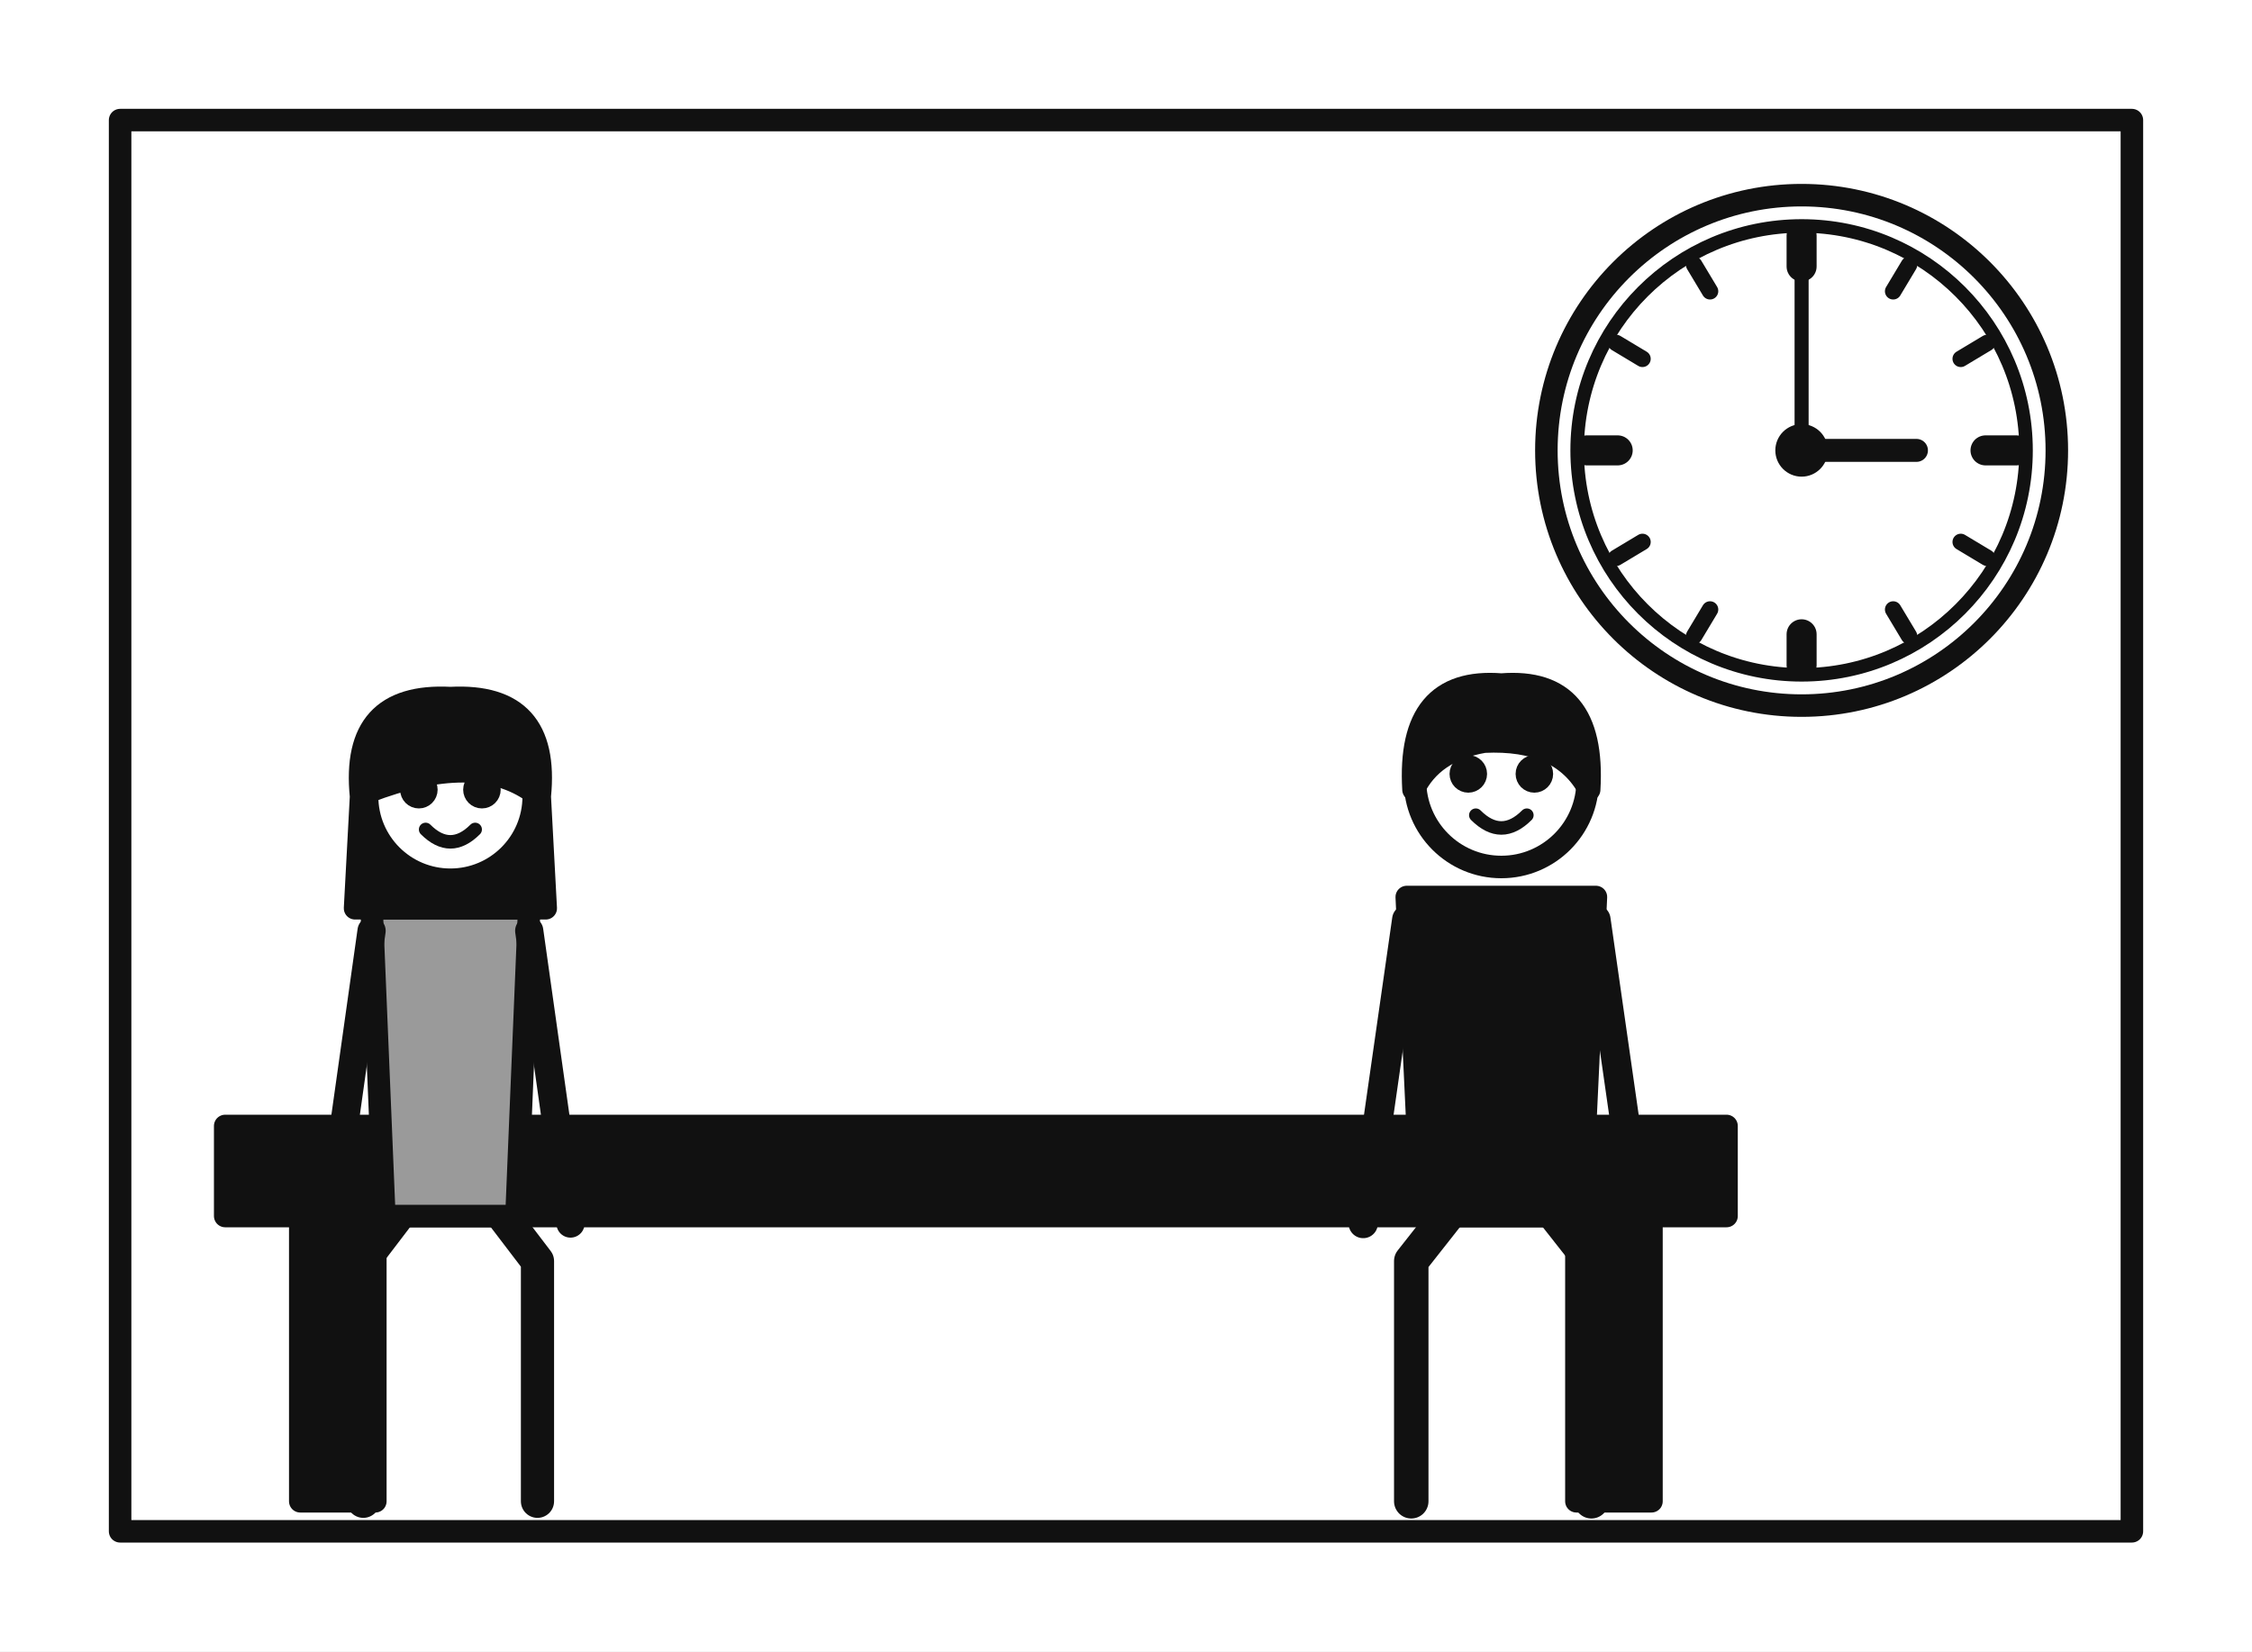
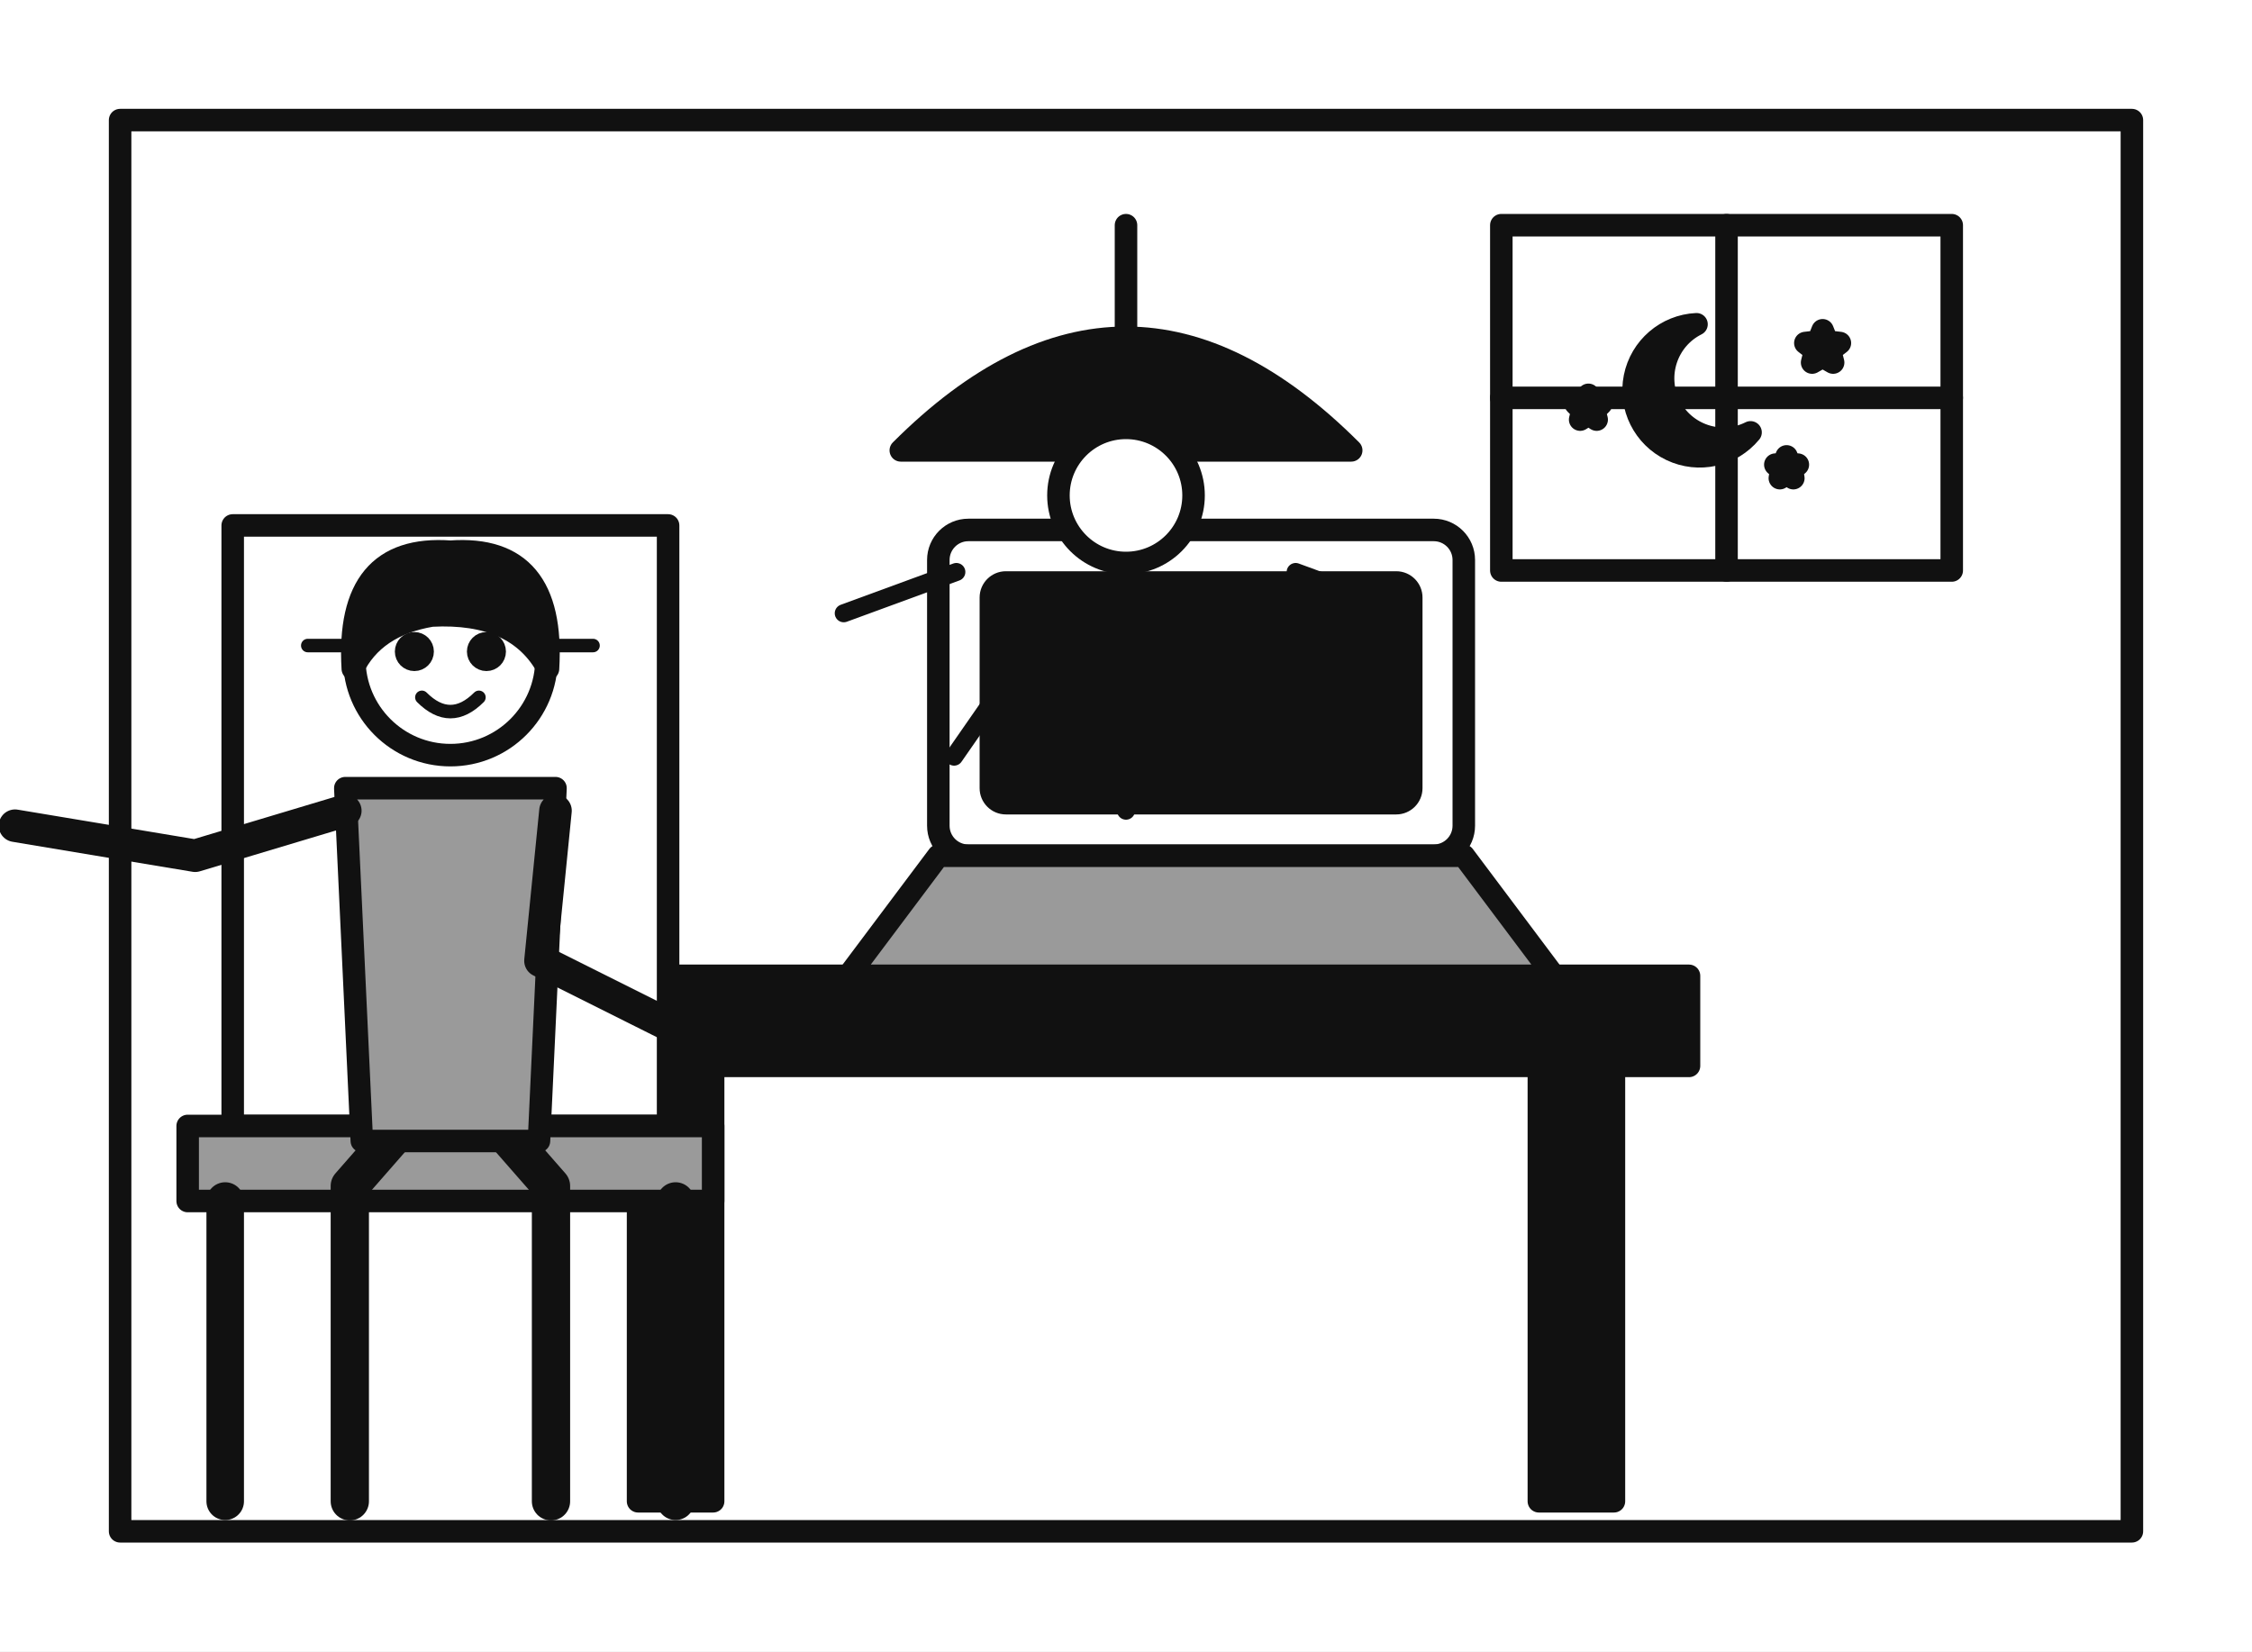
<svg xmlns="http://www.w3.org/2000/svg" viewBox="0 0 300 220">
  <style>.g{fill:none;stroke:#111;stroke-width:3;stroke-linecap:round;stroke-linejoin:round}.p{fill:#fff;stroke:#111;stroke-width:3;stroke-linejoin:round;stroke-linecap:round}.h{fill:#111;stroke:#111;stroke-width:3;stroke-linejoin:round;stroke-linecap:round}.a{fill:#9a9a9a;stroke:#111;stroke-width:3;stroke-linejoin:round;stroke-linecap:round}.t{fill:none;stroke:#111;stroke-width:1.8;stroke-linecap:round;stroke-linejoin:round}.w{fill:none;stroke:#fff;stroke-width:2.2;stroke-linecap:round}.m{fill:#d8342c;stroke:#111;stroke-width:3;stroke-linejoin:round}.hijau{fill:#3a9d4a;stroke:#111;stroke-width:3;stroke-linejoin:round}.biru{fill:#2f6fd6;stroke:#111;stroke-width:3;stroke-linejoin:round}.kuning{fill:#f2c230;stroke:#111;stroke-width:3;stroke-linejoin:round}.birutua{fill:#1c3470;stroke:#111;stroke-width:3;stroke-linejoin:round}.n{fill:#fff;stroke:none}text{font-family:'DFKai-SB','BiauKai','Kaiti TC','Noto Serif TC',serif;fill:#111}.d{font-family:'Segoe UI',Roboto,Arial,sans-serif;font-weight:700}</style>
  <rect width="300" height="220" fill="#fff" />
  <rect class="p" x="16" y="16" width="268" height="188" rx="0" />
-   <circle class="p" cx="240" cy="60" r="34" />
-   <circle class="t" cx="240" cy="60" r="29.9" />
-   <polyline class="g" points="240,35.5 240,31.4" style="stroke-width:4" />
-   <polyline class="g" points="252.2,38.8 254.3,35.3" style="stroke-width:2.2" />
-   <polyline class="g" points="261.2,47.8 264.7,45.7" style="stroke-width:2.2" />
-   <polyline class="g" points="264.5,60 268.6,60" style="stroke-width:4" />
-   <polyline class="g" points="261.2,72.2 264.7,74.3" style="stroke-width:2.2" />
-   <polyline class="g" points="252.2,81.2 254.3,84.7" style="stroke-width:2.2" />
-   <polyline class="g" points="240,84.5 240,88.6" style="stroke-width:4" />
-   <polyline class="g" points="227.8,81.2 225.7,84.7" style="stroke-width:2.2" />
-   <polyline class="g" points="218.8,72.2 215.3,74.3" style="stroke-width:2.2" />
-   <polyline class="g" points="215.5,60 211.4,60" style="stroke-width:4" />
-   <polyline class="g" points="218.8,47.8 215.3,45.7" style="stroke-width:2.2" />
-   <polyline class="g" points="227.8,38.8 225.7,35.3" style="stroke-width:2.2" />
-   <polyline class="g" points="240,60 255.3,60" style="stroke-width:3.06" />
-   <polyline class="g" points="240,60 240,36.2" style="stroke-width:1.87" />
-   <circle class="h" cx="240" cy="60" r="2" />
-   <rect class="h" x="30" y="150" width="200" height="12" rx="0" />
-   <rect class="h" x="40" y="162" width="10" height="38" rx="0" />
-   <rect class="h" x="210" y="162" width="10" height="38" rx="0" />
-   <polyline class="g" points="54.5,160 48.4,168 48.4,200" style="stroke-width:4.42" />
-   <polyline class="g" points="65.5,160 71.6,168 71.6,200" style="stroke-width:4.42" />
-   <polygon class="a" points="49.5,121 70.5,121 68.8,162 51.2,162" />
-   <polyline class="g" points="49.5,124 44,163" style="stroke-width:3.757" />
-   <polyline class="g" points="70.5,124 76,163" style="stroke-width:3.757" />
-   <path class="h" d="M48.1 106.1 Q46.7 92.3 60 93 Q73.3 92.3 71.9 106.1 L72.7 121 L47.3 121 Z" />
-   <circle class="p" cx="60" cy="106.1" r="11.1" />
-   <path class="h" d="M49 105.5 Q50.1 93.9 60 94.5 Q69.9 93.9 71 105.5 Q63.3 100 49 105.5 Z" />
-   <circle class="h" cx="55.8" cy="105.2" r="1" />
-   <circle class="h" cx="64.2" cy="105.2" r="1" />
-   <path class="t" d="M56.7 110.5 Q60 113.8 63.3 110.5" />
-   <polyline class="g" points="194.3,160 188,168 188,200" style="stroke-width:4.59" />
-   <polyline class="g" points="205.7,160 212,168 212,200" style="stroke-width:4.59" />
-   <polygon class="h" points="187.4,119.5 212.6,119.5 210.6,162 189.4,162" />
-   <polyline class="g" points="187.4,122.5 181.6,163" style="stroke-width:3.902" />
-   <polyline class="g" points="212.6,122.5 218.4,163" style="stroke-width:3.902" />
-   <circle class="p" cx="200" cy="104" r="11.5" />
-   <path class="h" d="M188.3 105.2 Q187.4 90.2 200 91.2 Q212.6 90.2 211.7 105.2 Q208 98.3 197.7 98.8 Q190.8 100 188.3 105.2 Z" />
-   <circle class="h" cx="195.6" cy="103.1" r="1" />
-   <circle class="h" cx="204.4" cy="103.1" r="1" />
-   <path class="t" d="M196.6 108.6 Q200 112 203.4 108.6" />
+   <rect class="p" x="200" y="30" width="60" height="46" rx="0" />
+   <polyline class="g" points="230,30 230,76" />
+   <polyline class="g" points="200,53 260,53" />
+   <path class="h" d="M226 43.2 A8.8 8.8 0 1 0 233.2 57.6 A6.8 6.8 0 1 1 226 43.2 Z" />
+   <polygon class="h" points="242.8,44 243.4,45.5 245.1,45.7 243.8,46.7 244.2,48.3 242.8,47.5 241.4,48.3 241.8,46.7 240.5,45.7 242.2,45.5" />
+   <polygon class="h" points="211.6,52.6 212.1,53.7 213.3,53.8 212.4,54.7 212.7,55.9 211.6,55.2 210.5,55.9 210.8,54.7 209.9,53.8 211.1,53.7" />
+   <polygon class="h" points="238,60.8 238.4,61.8 239.5,61.9 238.7,62.6 238.9,63.7 238,63.1 237.1,63.7 237.3,62.6 236.5,61.9 237.6,61.8" />
+   <rect class="h" x="75" y="130" width="150" height="12" rx="0" />
+   <rect class="h" x="85" y="142" width="10" height="58" rx="0" />
+   <rect class="h" x="205" y="142" width="10" height="58" rx="0" />
+   <rect class="p" x="125" y="70.6" width="70" height="43.4" rx="4" />
+   <rect class="h" x="132" y="77.6" width="56" height="29.4" rx="2" />
+   <polygon class="a" points="113,130 207,130 195,114 125,114" />
+   <rect class="p" x="31" y="70" width="58" height="80" rx="0" />
+   <polyline class="t" points="41,86 79,86" />
+   <rect class="a" x="25" y="150" width="70" height="10" rx="0" />
+   <polyline class="g" points="30,160 30,200" style="stroke-width:5" />
+   <polyline class="g" points="90,160 90,200" style="stroke-width:5" />
+   <polyline class="g" points="53.6,150 46.6,158 46.6,200" style="stroke-width:5.1" />
+   <polyline class="g" points="66.4,150 73.4,158 73.4,200" style="stroke-width:5.1" />
+   <polygon class="a" points="46,105 74,105 71.8,152 48.2,152" />
+   <polyline class="g" points="46,108 26,114 2,110" style="stroke-width:4.335" />
+   <polyline class="g" points="74,108 72,128 92,138" style="stroke-width:4.335" />
+   <circle class="p" cx="60" cy="87.8" r="12.8" />
+   <path class="h" d="M47 89.1 Q46 72.5 60 73.5 Q74 72.5 73 89.1 Q68.9 81.4 57.5 82 Q49.8 83.3 47 89.1 Z" />
+   <circle class="h" cx="55.2" cy="86.8" r="1.1" />
+   <circle class="h" cx="64.8" cy="86.8" r="1.1" />
+   <path class="t" d="M56.2 92.9 Q60 96.7 63.8 92.9" />
+   <polyline class="g" points="150,30 150,46" />
+   <path class="h" d="M120 60 Q150 30 180 60 Z" />
+   <circle class="p" cx="150" cy="66" r="9" />
+   <polyline class="g" points="172.6,76.2 187.6,81.7" style="stroke-width:2.4" />
+   <polyline class="g" points="163.8,87.7 172.9,100.8" style="stroke-width:2.4" />
+   <polyline class="g" points="150,92 150,108" style="stroke-width:2.4" />
+   <polyline class="g" points="136.2,87.7 127.1,100.8" style="stroke-width:2.4" />
+   <polyline class="g" points="127.4,76.2 112.4,81.7" style="stroke-width:2.4" />
</svg>
